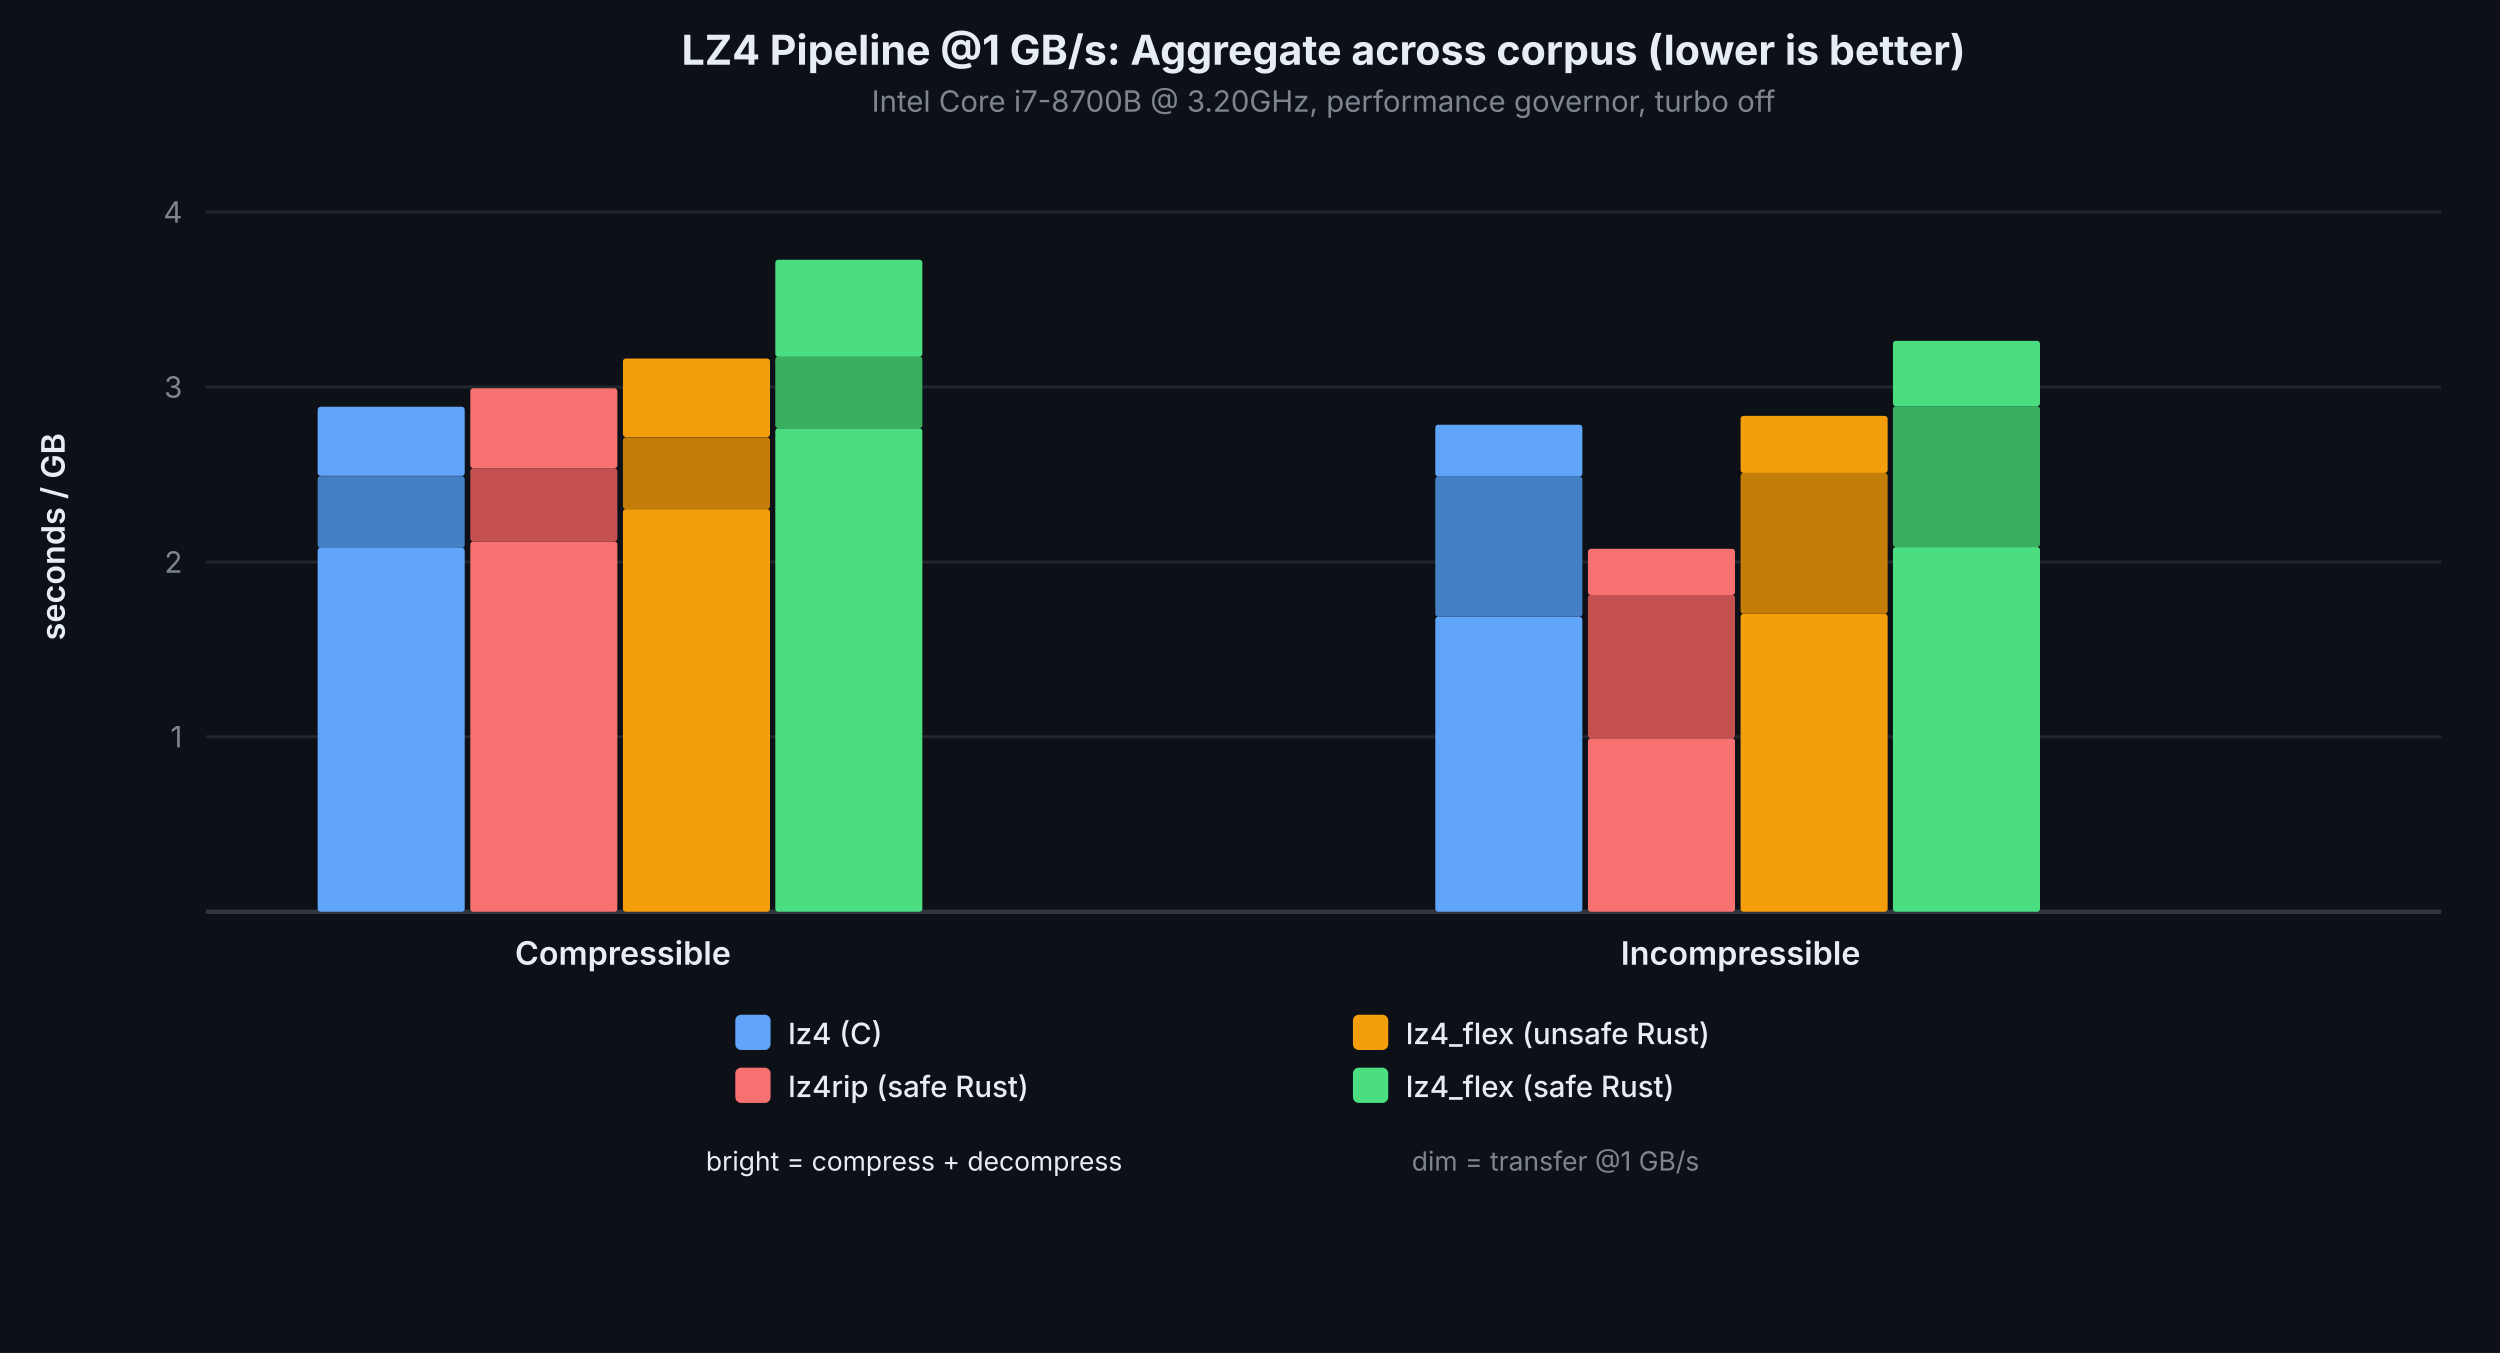
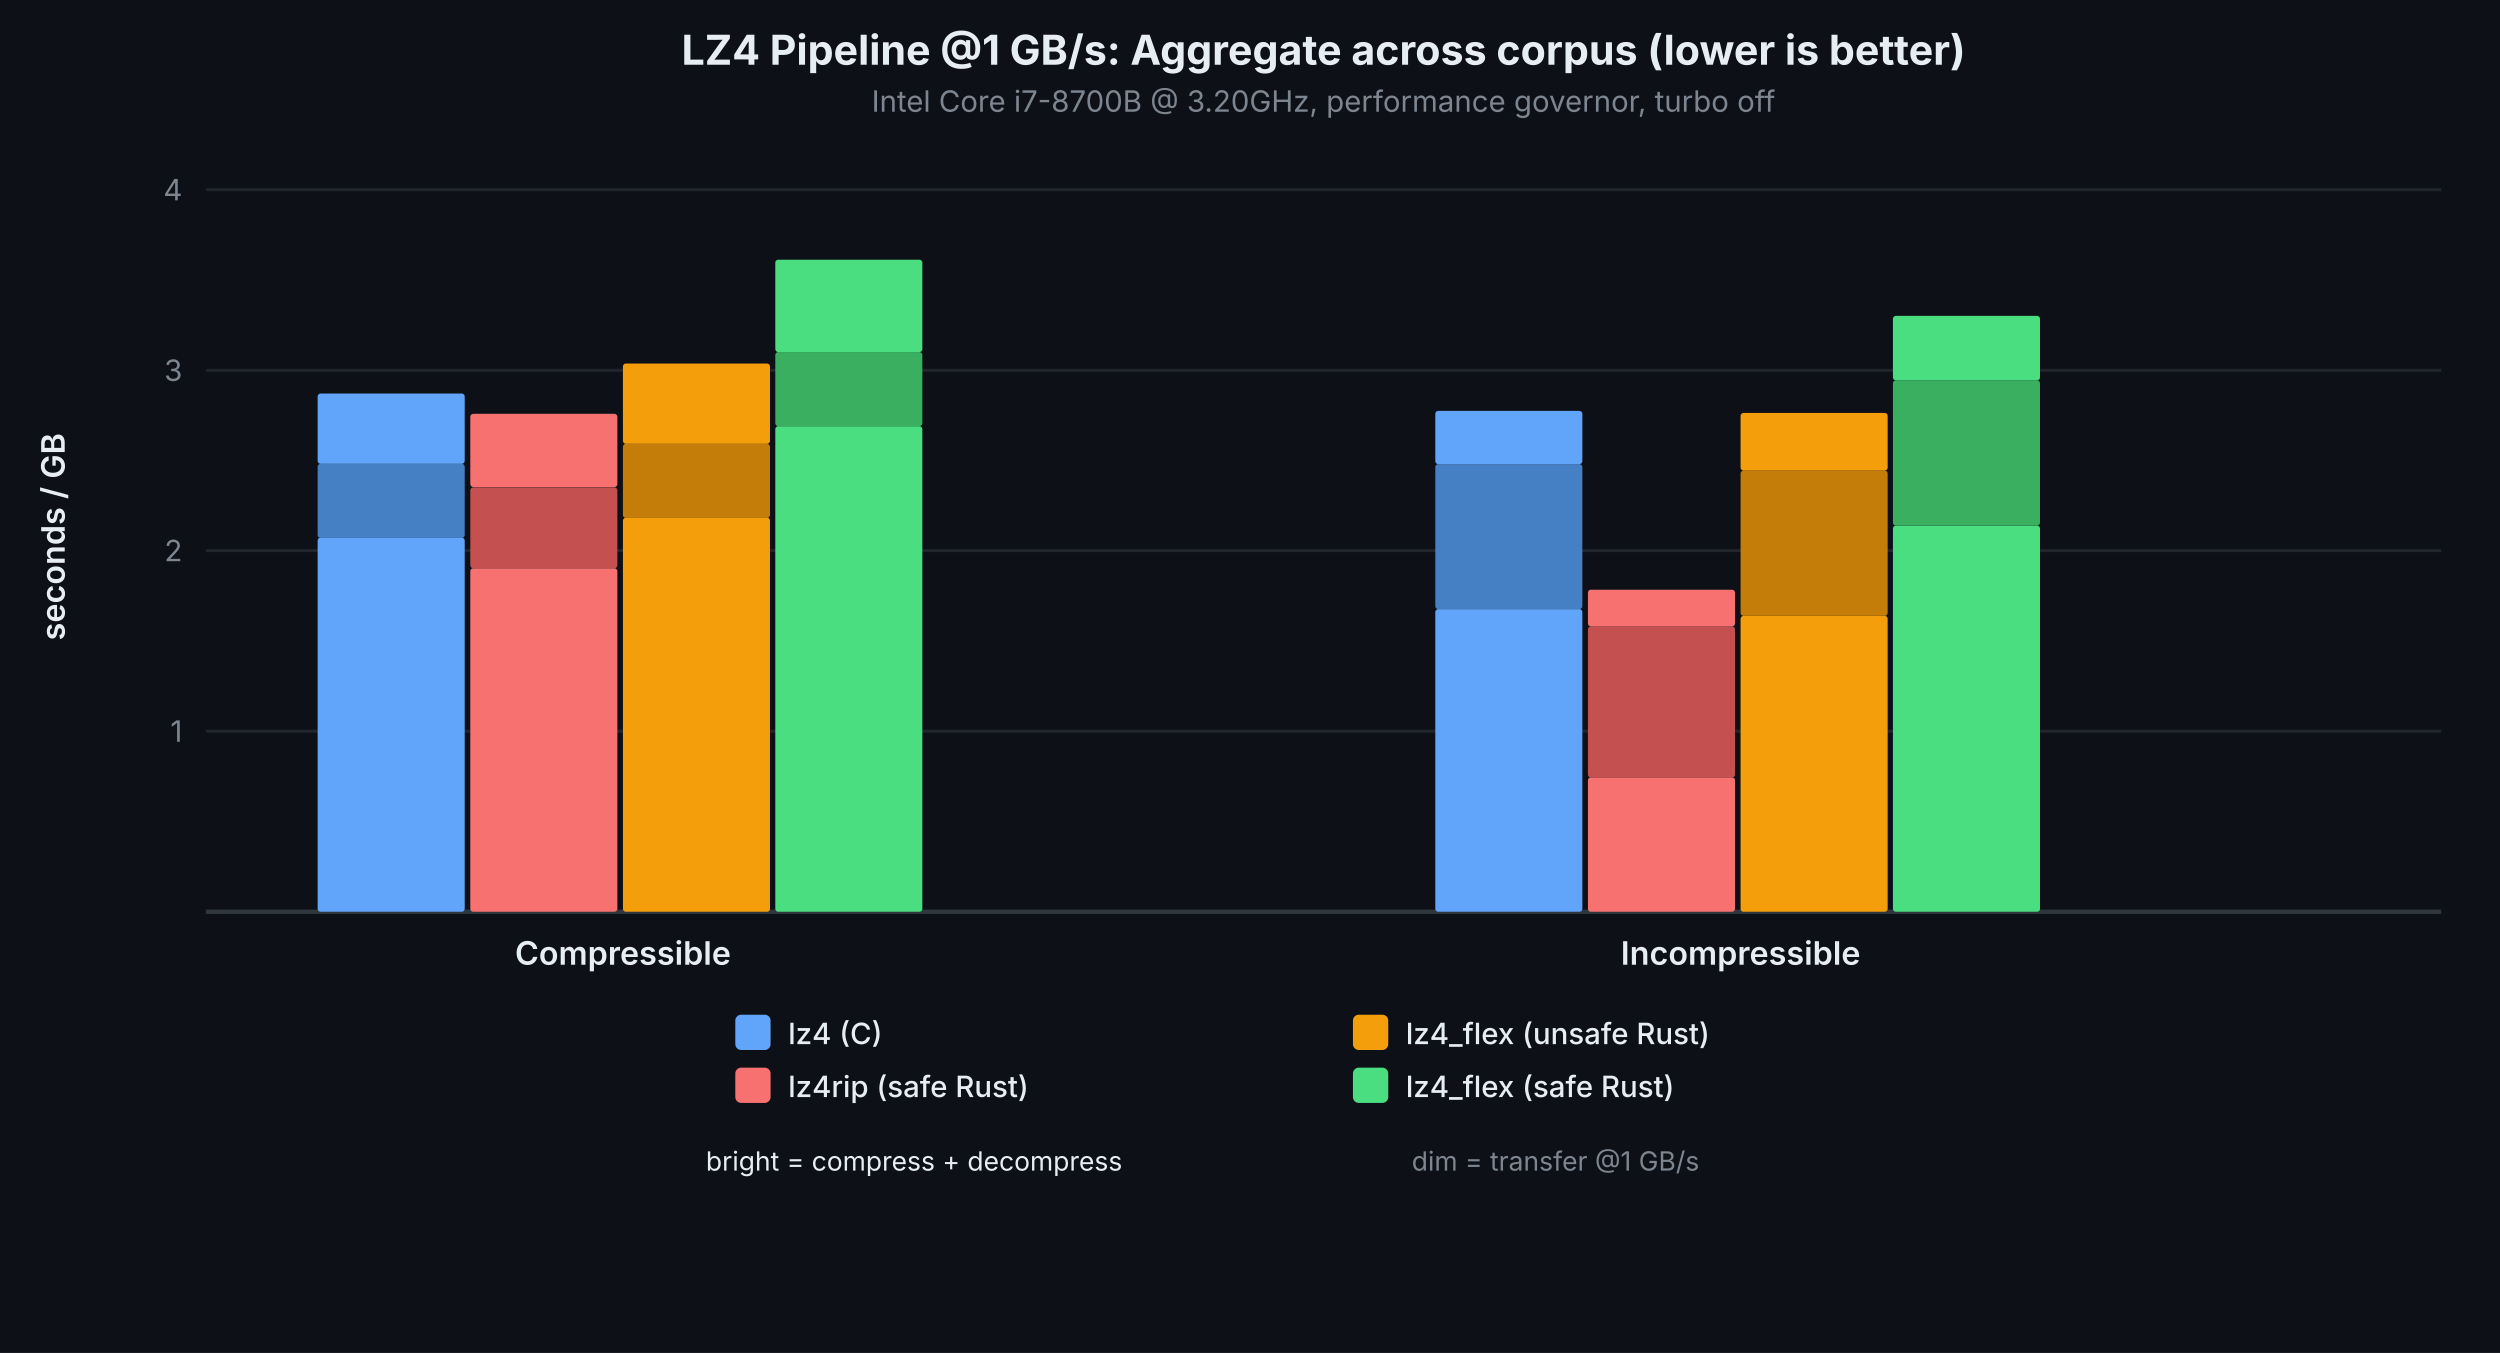
<svg xmlns="http://www.w3.org/2000/svg" viewBox="0 0 850 460" font-family="system-ui, -apple-system, sans-serif">
  <rect width="850" height="460" fill="#0d1117" />
  <text x="450.0" y="22" text-anchor="middle" fill="#e6edf3" font-size="14" font-weight="700">LZ4 Pipeline @1 GB/s: Aggregate across corpus (lower is better)</text>
  <text x="450.0" y="38" text-anchor="middle" fill="#7d8590" font-size="10">Intel Core i7-8700B @ 3.20GHz, performance governor, turbo off</text>
-   <line x1="70" y1="250.5" x2="830" y2="250.5" stroke="#21262d" stroke-width="1" />
-   <text x="62" y="250.5" text-anchor="end" dominant-baseline="middle" fill="#7d8590" font-size="10">1</text>
-   <line x1="70" y1="191.1" x2="830" y2="191.1" stroke="#21262d" stroke-width="1" />
-   <text x="62" y="191.1" text-anchor="end" dominant-baseline="middle" fill="#7d8590" font-size="10">2</text>
-   <line x1="70" y1="131.6" x2="830" y2="131.6" stroke="#21262d" stroke-width="1" />
-   <text x="62" y="131.6" text-anchor="end" dominant-baseline="middle" fill="#7d8590" font-size="10">3</text>
-   <line x1="70" y1="72.1" x2="830" y2="72.1" stroke="#21262d" stroke-width="1" />
-   <text x="62" y="72.1" text-anchor="end" dominant-baseline="middle" fill="#7d8590" font-size="10">4</text>
+   <line x1="70" y1="248.6" x2="830" y2="248.6" stroke="#21262d" stroke-width="1" />
+   <text x="62" y="248.6" text-anchor="end" dominant-baseline="middle" fill="#7d8590" font-size="10">1</text>
+   <line x1="70" y1="187.2" x2="830" y2="187.2" stroke="#21262d" stroke-width="1" />
+   <text x="62" y="187.2" text-anchor="end" dominant-baseline="middle" fill="#7d8590" font-size="10">2</text>
+   <line x1="70" y1="125.9" x2="830" y2="125.9" stroke="#21262d" stroke-width="1" />
+   <text x="62" y="125.9" text-anchor="end" dominant-baseline="middle" fill="#7d8590" font-size="10">3</text>
+   <line x1="70" y1="64.5" x2="830" y2="64.5" stroke="#21262d" stroke-width="1" />
+   <text x="62" y="64.5" text-anchor="end" dominant-baseline="middle" fill="#7d8590" font-size="10">4</text>
  <line x1="70" y1="310" x2="830" y2="310" stroke="#30363d" stroke-width="1.5" />
  <text x="22" y="182.5" text-anchor="middle" fill="#e6edf3" font-size="11" font-weight="600" transform="rotate(-90,22,182.5)">seconds / GB</text>
-   <rect x="108.0" y="186.2" width="50.0" height="123.8" fill="#60a5fa" rx="1" />
-   <rect x="108.0" y="161.9" width="50.0" height="24.4" fill="#4680c4" rx="1" />
-   <rect x="108.0" y="138.3" width="50.0" height="23.5" fill="#60a5fa" rx="1" />
-   <rect x="159.9" y="184.1" width="50.0" height="125.9" fill="#f87171" rx="1" />
-   <rect x="159.9" y="159.2" width="50.0" height="24.9" fill="#c45050" rx="1" />
-   <rect x="159.9" y="132.0" width="50.0" height="27.2" fill="#f87171" rx="1" />
-   <rect x="211.8" y="173.1" width="50.0" height="136.9" fill="#f59e0b" rx="1" />
-   <rect x="211.8" y="148.7" width="50.0" height="24.4" fill="#c47d08" rx="1" />
-   <rect x="211.8" y="121.9" width="50.0" height="26.7" fill="#f59e0b" rx="1" />
-   <rect x="263.6" y="145.6" width="50.0" height="164.4" fill="#4ade80" rx="1" />
-   <rect x="263.6" y="121.2" width="50.0" height="24.4" fill="#3aaf60" rx="1" />
-   <rect x="263.6" y="88.3" width="50.0" height="33.0" fill="#4ade80" rx="1" />
+   <rect x="108.0" y="182.8" width="50.0" height="127.2" fill="#60a5fa" rx="1" />
+   <rect x="108.0" y="157.7" width="50.0" height="25.2" fill="#4680c4" rx="1" />
+   <rect x="108.0" y="133.8" width="50.0" height="23.9" fill="#60a5fa" rx="1" />
+   <rect x="159.9" y="193.2" width="50.0" height="116.8" fill="#f87171" rx="1" />
+   <rect x="159.9" y="165.7" width="50.0" height="27.5" fill="#c45050" rx="1" />
+   <rect x="159.9" y="140.7" width="50.0" height="24.9" fill="#f87171" rx="1" />
+   <rect x="211.8" y="176.0" width="50.0" height="134.0" fill="#f59e0b" rx="1" />
+   <rect x="211.8" y="150.9" width="50.0" height="25.2" fill="#c47d08" rx="1" />
+   <rect x="211.8" y="123.6" width="50.0" height="27.3" fill="#f59e0b" rx="1" />
+   <rect x="263.6" y="144.9" width="50.0" height="165.1" fill="#4ade80" rx="1" />
+   <rect x="263.6" y="119.7" width="50.0" height="25.2" fill="#3aaf60" rx="1" />
+   <rect x="263.6" y="88.3" width="50.0" height="31.4" fill="#4ade80" rx="1" />
  <text x="211.8" y="328" text-anchor="middle" fill="#e6edf3" font-size="11" font-weight="600">Compressible</text>
-   <rect x="488.0" y="209.7" width="50.0" height="100.3" fill="#60a5fa" rx="1" />
-   <rect x="488.0" y="162.0" width="50.0" height="47.7" fill="#4680c4" rx="1" />
-   <rect x="488.0" y="144.4" width="50.0" height="17.6" fill="#60a5fa" rx="1" />
-   <rect x="539.9" y="251.0" width="50.0" height="59.0" fill="#f87171" rx="1" />
-   <rect x="539.9" y="202.2" width="50.0" height="48.8" fill="#c45050" rx="1" />
-   <rect x="539.9" y="186.6" width="50.0" height="15.7" fill="#f87171" rx="1" />
-   <rect x="591.8" y="208.7" width="50.0" height="101.3" fill="#f59e0b" rx="1" />
-   <rect x="591.8" y="160.8" width="50.0" height="47.9" fill="#c47d08" rx="1" />
-   <rect x="591.8" y="141.4" width="50.0" height="19.4" fill="#f59e0b" rx="1" />
-   <rect x="643.6" y="186.0" width="50.0" height="124.0" fill="#4ade80" rx="1" />
-   <rect x="643.6" y="138.1" width="50.0" height="47.9" fill="#3aaf60" rx="1" />
-   <rect x="643.6" y="115.9" width="50.0" height="22.2" fill="#4ade80" rx="1" />
+   <rect x="488.0" y="207.1" width="50.0" height="102.9" fill="#60a5fa" rx="1" />
+   <rect x="488.0" y="157.8" width="50.0" height="49.3" fill="#4680c4" rx="1" />
+   <rect x="488.0" y="139.7" width="50.0" height="18.1" fill="#60a5fa" rx="1" />
+   <rect x="539.9" y="264.3" width="50.0" height="45.7" fill="#f87171" rx="1" />
+   <rect x="539.9" y="213.0" width="50.0" height="51.4" fill="#c45050" rx="1" />
+   <rect x="539.9" y="200.5" width="50.0" height="12.5" fill="#f87171" rx="1" />
+   <rect x="591.8" y="209.4" width="50.0" height="100.6" fill="#f59e0b" rx="1" />
+   <rect x="591.8" y="160.0" width="50.0" height="49.4" fill="#c47d08" rx="1" />
+   <rect x="591.8" y="140.4" width="50.0" height="19.6" fill="#f59e0b" rx="1" />
+   <rect x="643.6" y="178.7" width="50.0" height="131.3" fill="#4ade80" rx="1" />
+   <rect x="643.6" y="129.3" width="50.0" height="49.4" fill="#3aaf60" rx="1" />
+   <rect x="643.6" y="107.4" width="50.0" height="21.9" fill="#4ade80" rx="1" />
  <text x="591.8" y="328" text-anchor="middle" fill="#e6edf3" font-size="11" font-weight="600">Incompressible</text>
  <rect x="250" y="345" width="12" height="12" fill="#60a5fa" rx="2" />
  <text x="268" y="355" fill="#e6edf3" font-size="10" font-weight="500">lz4 (C)</text>
  <rect x="250" y="363" width="12" height="12" fill="#f87171" rx="2" />
  <text x="268" y="373" fill="#e6edf3" font-size="10" font-weight="500">lz4rip (safe Rust)</text>
  <rect x="460" y="345" width="12" height="12" fill="#f59e0b" rx="2" />
  <text x="478" y="355" fill="#e6edf3" font-size="10" font-weight="500">lz4_flex (unsafe Rust)</text>
  <rect x="460" y="363" width="12" height="12" fill="#4ade80" rx="2" />
  <text x="478" y="373" fill="#e6edf3" font-size="10" font-weight="500">lz4_flex (safe Rust)</text>
  <text x="240" y="398" fill="#e6edf3" font-size="9">bright = compress + decompress</text>
  <text x="480" y="398" fill="#7d8590" font-size="9">dim = transfer @1 GB/s</text>
</svg>
